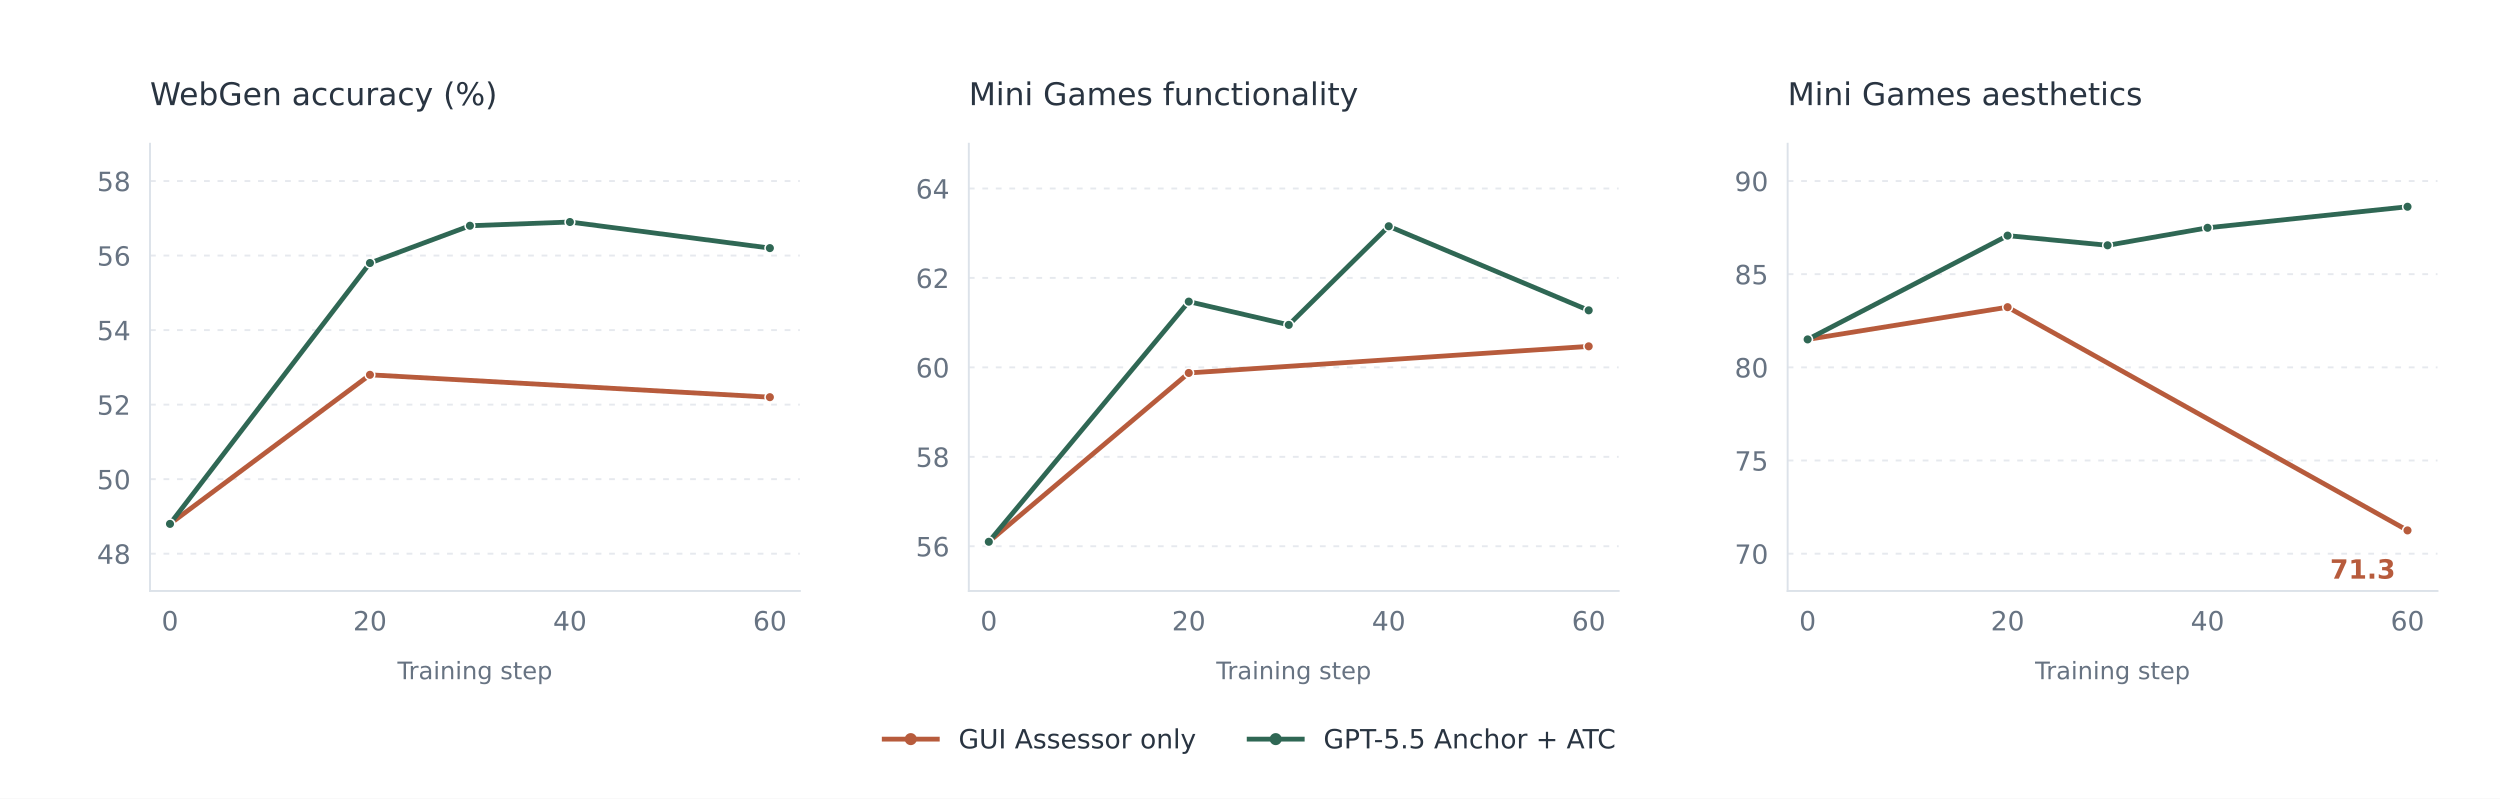
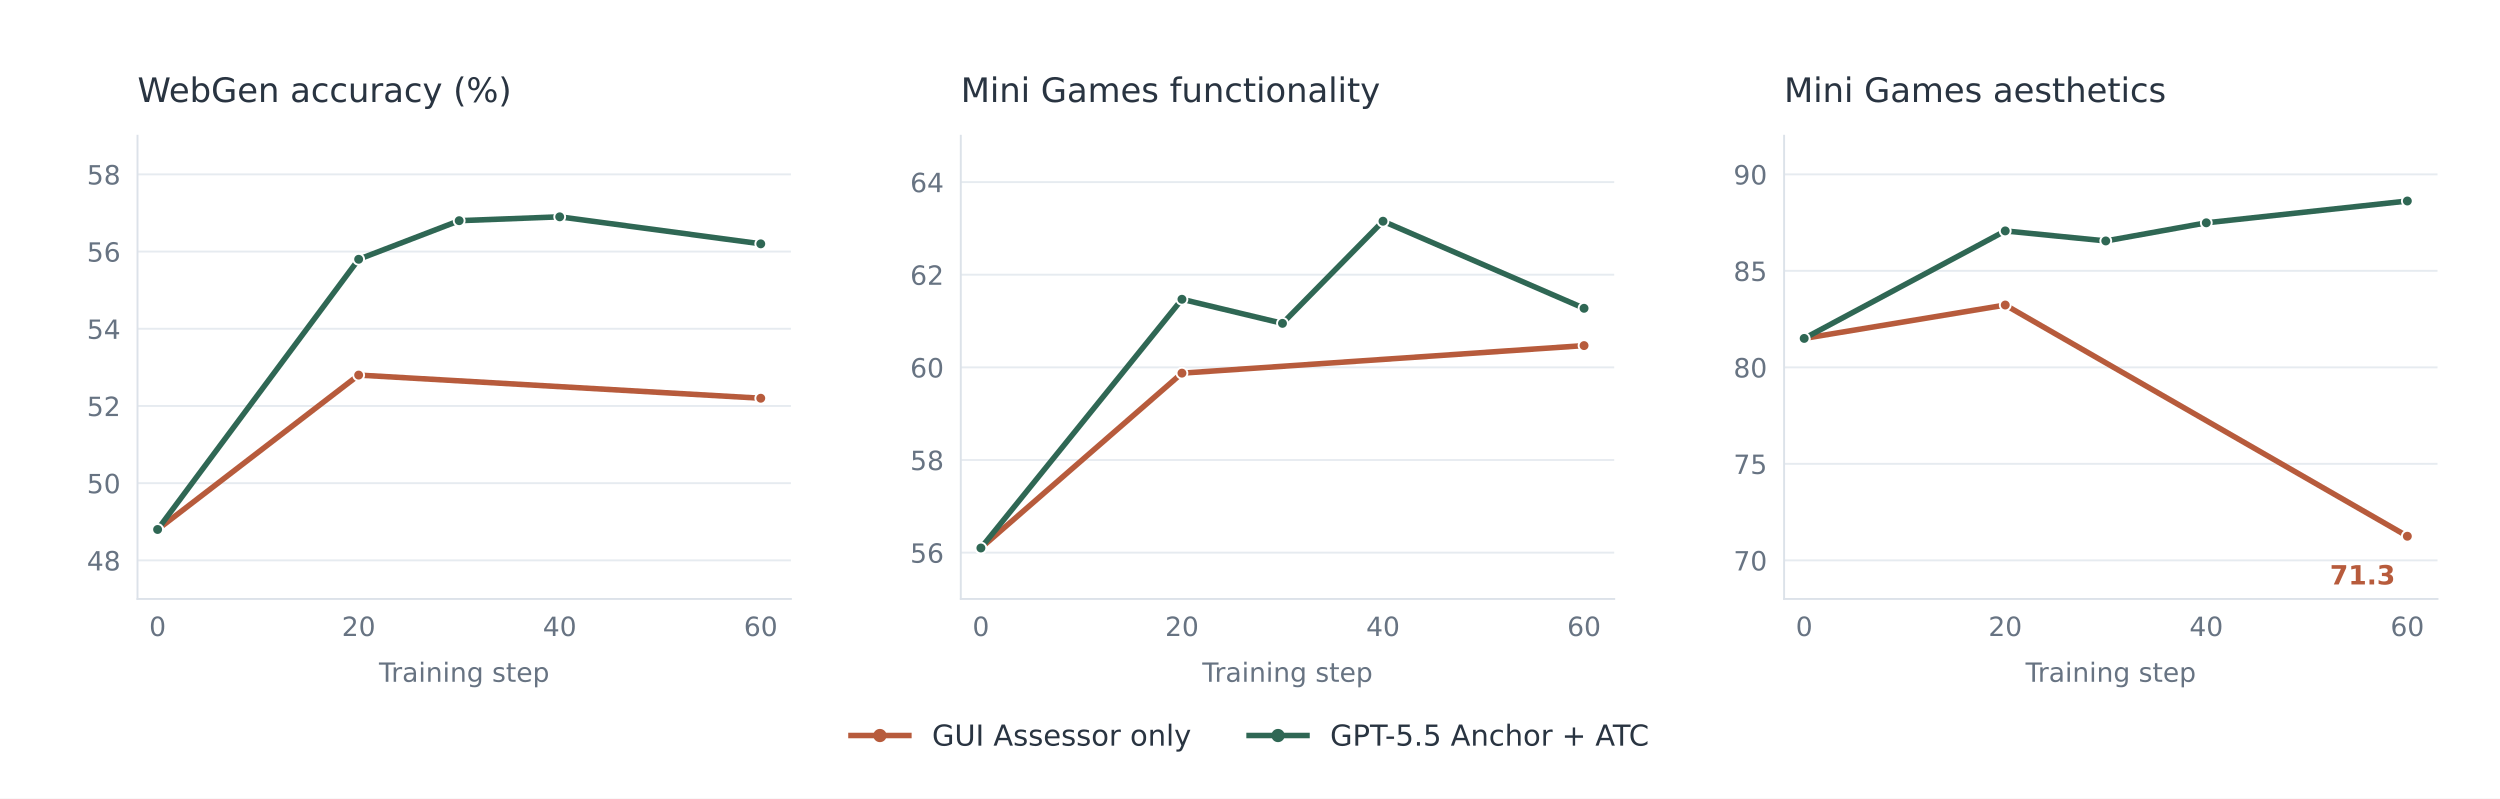
<svg xmlns="http://www.w3.org/2000/svg" xmlns:xlink="http://www.w3.org/1999/xlink" width="1036.8pt" height="331.2pt" viewBox="0 0 1036.8 331.2" version="1.1">
  <defs>
    <style type="text/css">*{stroke-linejoin: round; stroke-linecap: butt}</style>
  </defs>
  <g id="figure_1">
    <g id="patch_1">
-       <path d="M 0 331.2  L 1036.8 331.2  L 1036.8 0  L 0 0  z " style="fill: #ffffff" />
+       <path d="M 0 331.2 L 1036.8 331.2 L 1036.8 0 L 0 0 z " style="fill: #ffffff" />
    </g>
    <g id="axes_1">
      <g id="patch_2">
-         <path d="M 62.208 245.088  L 331.717 245.088  L 331.717 59.616  L 62.208 59.616  z " style="fill: #ffffff" />
+         <path d="M 57.024 248.4 L 328.006 248.4 L 328.006 56.304 L 57.024 56.304 z " style="fill: #ffffff" />
      </g>
      <g id="matplotlib.axis_1">
        <g id="xtick_1">
          <g id="line2d_1" />
          <g id="text_1">
-             <text style="font-size: 11px; font-family: 'DejaVu Sans'; text-anchor: middle; fill: #677382" x="70.501" y="261.445" transform="rotate(-0 70.50059 261.4454)">0</text>
+             <text style="font-size: 11px; font-family: 'DejaVu Sans'; text-anchor: middle; fill: #677382" x="65.362" y="263.757" transform="rotate(-0 65.3619 263.7574)">0</text>
          </g>
        </g>
        <g id="xtick_2">
          <g id="line2d_2" />
          <g id="text_2">
-             <text style="font-size: 11px; font-family: 'DejaVu Sans'; text-anchor: middle; fill: #677382" x="153.426" y="261.445" transform="rotate(-0 153.4265 261.4454)">20</text>
+             <text style="font-size: 11px; font-family: 'DejaVu Sans'; text-anchor: middle; fill: #677382" x="148.741" y="263.757" transform="rotate(-0 148.7409 263.7574)">20</text>
          </g>
        </g>
        <g id="xtick_3">
          <g id="line2d_3" />
          <g id="text_3">
-             <text style="font-size: 11px; font-family: 'DejaVu Sans'; text-anchor: middle; fill: #677382" x="236.352" y="261.445" transform="rotate(-0 236.3523 261.4454)">40</text>
+             <text style="font-size: 11px; font-family: 'DejaVu Sans'; text-anchor: middle; fill: #677382" x="232.12" y="263.757" transform="rotate(-0 232.1199 263.7574)">40</text>
          </g>
        </g>
        <g id="xtick_4">
          <g id="line2d_4" />
          <g id="text_4">
-             <text style="font-size: 11px; font-family: 'DejaVu Sans'; text-anchor: middle; fill: #677382" x="319.278" y="261.445" transform="rotate(-0 319.2782 261.4454)">60</text>
+             <text style="font-size: 11px; font-family: 'DejaVu Sans'; text-anchor: middle; fill: #677382" x="315.499" y="263.757" transform="rotate(-0 315.499 263.7574)">60</text>
          </g>
        </g>
        <g id="text_5">
-           <text style="font-size: 10px; font-family: 'DejaVu Sans'; text-anchor: middle; fill: #677382" x="196.963" y="281.686" transform="rotate(-0 196.9625 281.6864)">Training step</text>
+           <text style="font-size: 11px; font-family: 'DejaVu Sans'; text-anchor: middle; fill: #677382" x="192.515" y="282.758" transform="rotate(-0 192.5149 282.7583)">Training step</text>
        </g>
      </g>
      <g id="matplotlib.axis_2">
        <g id="ytick_1">
          <g id="line2d_5">
-             <path d="M 62.208 229.632  L 331.717 229.632  " clip-path="url(#p238cf17c41)" style="fill: none; stroke-dasharray: 2.4,3.2; stroke-dashoffset: 0; stroke: #e6e9ee; stroke-width: 0.8" />
+             <path d="M 57.024 232.392 L 328.006 232.392 " clip-path="url(#pb8d9d2888e)" style="fill: none; stroke: #e6ebf0; stroke-width: 0.8; stroke-linecap: square" />
          </g>
          <g id="line2d_6" />
          <g id="text_6">
-             <text style="font-size: 11px; font-family: 'DejaVu Sans'; text-anchor: end; fill: #677382" x="54.208" y="233.811" transform="rotate(-0 54.208 233.8107)">48</text>
+             <text style="font-size: 11px; font-family: 'DejaVu Sans'; text-anchor: end; fill: #677382" x="50.024" y="236.571" transform="rotate(-0 50.024 236.5707)">48</text>
          </g>
        </g>
        <g id="ytick_2">
          <g id="line2d_7">
-             <path d="M 62.208 198.72  L 331.717 198.72  " clip-path="url(#p238cf17c41)" style="fill: none; stroke-dasharray: 2.4,3.2; stroke-dashoffset: 0; stroke: #e6e9ee; stroke-width: 0.8" />
+             <path d="M 57.024 200.376 L 328.006 200.376 " clip-path="url(#pb8d9d2888e)" style="fill: none; stroke: #e6ebf0; stroke-width: 0.8; stroke-linecap: square" />
          </g>
          <g id="line2d_8" />
          <g id="text_7">
-             <text style="font-size: 11px; font-family: 'DejaVu Sans'; text-anchor: end; fill: #677382" x="54.208" y="202.899" transform="rotate(-0 54.208 202.8987)">50</text>
+             <text style="font-size: 11px; font-family: 'DejaVu Sans'; text-anchor: end; fill: #677382" x="50.024" y="204.555" transform="rotate(-0 50.024 204.5547)">50</text>
          </g>
        </g>
        <g id="ytick_3">
          <g id="line2d_9">
-             <path d="M 62.208 167.808  L 331.717 167.808  " clip-path="url(#p238cf17c41)" style="fill: none; stroke-dasharray: 2.4,3.2; stroke-dashoffset: 0; stroke: #e6e9ee; stroke-width: 0.8" />
+             <path d="M 57.024 168.36 L 328.006 168.36 " clip-path="url(#pb8d9d2888e)" style="fill: none; stroke: #e6ebf0; stroke-width: 0.8; stroke-linecap: square" />
          </g>
          <g id="line2d_10" />
          <g id="text_8">
-             <text style="font-size: 11px; font-family: 'DejaVu Sans'; text-anchor: end; fill: #677382" x="54.208" y="171.987" transform="rotate(-0 54.208 171.9867)">52</text>
+             <text style="font-size: 11px; font-family: 'DejaVu Sans'; text-anchor: end; fill: #677382" x="50.024" y="172.539" transform="rotate(-0 50.024 172.5387)">52</text>
          </g>
        </g>
        <g id="ytick_4">
          <g id="line2d_11">
-             <path d="M 62.208 136.896  L 331.717 136.896  " clip-path="url(#p238cf17c41)" style="fill: none; stroke-dasharray: 2.4,3.2; stroke-dashoffset: 0; stroke: #e6e9ee; stroke-width: 0.8" />
+             <path d="M 57.024 136.344 L 328.006 136.344 " clip-path="url(#pb8d9d2888e)" style="fill: none; stroke: #e6ebf0; stroke-width: 0.8; stroke-linecap: square" />
          </g>
          <g id="line2d_12" />
          <g id="text_9">
-             <text style="font-size: 11px; font-family: 'DejaVu Sans'; text-anchor: end; fill: #677382" x="54.208" y="141.075" transform="rotate(-0 54.208 141.0747)">54</text>
+             <text style="font-size: 11px; font-family: 'DejaVu Sans'; text-anchor: end; fill: #677382" x="50.024" y="140.523" transform="rotate(-0 50.024 140.5227)">54</text>
          </g>
        </g>
        <g id="ytick_5">
          <g id="line2d_13">
-             <path d="M 62.208 105.984  L 331.717 105.984  " clip-path="url(#p238cf17c41)" style="fill: none; stroke-dasharray: 2.4,3.2; stroke-dashoffset: 0; stroke: #e6e9ee; stroke-width: 0.8" />
+             <path d="M 57.024 104.328 L 328.006 104.328 " clip-path="url(#pb8d9d2888e)" style="fill: none; stroke: #e6ebf0; stroke-width: 0.8; stroke-linecap: square" />
          </g>
          <g id="line2d_14" />
          <g id="text_10">
-             <text style="font-size: 11px; font-family: 'DejaVu Sans'; text-anchor: end; fill: #677382" x="54.208" y="110.163" transform="rotate(-0 54.208 110.1627)">56</text>
+             <text style="font-size: 11px; font-family: 'DejaVu Sans'; text-anchor: end; fill: #677382" x="50.024" y="108.507" transform="rotate(-0 50.024 108.5067)">56</text>
          </g>
        </g>
        <g id="ytick_6">
          <g id="line2d_15">
-             <path d="M 62.208 75.072  L 331.717 75.072  " clip-path="url(#p238cf17c41)" style="fill: none; stroke-dasharray: 2.4,3.2; stroke-dashoffset: 0; stroke: #e6e9ee; stroke-width: 0.8" />
+             <path d="M 57.024 72.312 L 328.006 72.312 " clip-path="url(#pb8d9d2888e)" style="fill: none; stroke: #e6ebf0; stroke-width: 0.8; stroke-linecap: square" />
          </g>
          <g id="line2d_16" />
          <g id="text_11">
-             <text style="font-size: 11px; font-family: 'DejaVu Sans'; text-anchor: end; fill: #677382" x="54.208" y="79.251" transform="rotate(-0 54.208 79.25071)">58</text>
+             <text style="font-size: 11px; font-family: 'DejaVu Sans'; text-anchor: end; fill: #677382" x="50.024" y="76.491" transform="rotate(-0 50.024 76.49071)">58</text>
          </g>
        </g>
      </g>
      <g id="line2d_17">
-         <path d="M 70.501 217.267  L 153.426 155.443  L 319.278 164.717  " clip-path="url(#p238cf17c41)" style="fill: none; stroke: #b75b3c; stroke-width: 2; stroke-linecap: square" />
+         <path d="M 65.362 219.586 L 148.741 155.554 L 315.499 165.158 " clip-path="url(#pb8d9d2888e)" style="fill: none; stroke: #b75b3c; stroke-width: 2.3; stroke-linecap: square" />
        <defs>
-           <path id="m89776c0ab6" d="M 0 2  C 0.53 2 1.039 1.789 1.414 1.414  C 1.789 1.039 2 0.53 2 0  C 2 -0.53 1.789 -1.039 1.414 -1.414  C 1.039 -1.789 0.53 -2 0 -2  C -0.53 -2 -1.039 -1.789 -1.414 -1.414  C -1.789 -1.039 -2 -0.53 -2 0  C -2 0.53 -1.789 1.039 -1.414 1.414  C -1.039 1.789 -0.53 2 0 2  z " style="stroke: #ffffff; stroke-width: 0.65" />
+           <path id="m129fb8febe" d="M 0 2.25 C 0.597 2.25 1.169 2.013 1.591 1.591 C 2.013 1.169 2.25 0.597 2.25 0 C 2.25 -0.597 2.013 -1.169 1.591 -1.591 C 1.169 -2.013 0.597 -2.25 0 -2.25 C -0.597 -2.25 -1.169 -2.013 -1.591 -1.591 C -2.013 -1.169 -2.25 -0.597 -2.25 0 C -2.25 0.597 -2.013 1.169 -1.591 1.591 C -1.169 2.013 -0.597 2.25 0 2.25 z " style="stroke: #ffffff; stroke-width: 0.8" />
        </defs>
-         <g clip-path="url(#p238cf17c41)">
-           <use xlink:href="#m89776c0ab6" x="70.501" y="217.267" style="fill: #b75b3c; stroke: #ffffff; stroke-width: 0.65" />
-           <use xlink:href="#m89776c0ab6" x="153.426" y="155.443" style="fill: #b75b3c; stroke: #ffffff; stroke-width: 0.65" />
-           <use xlink:href="#m89776c0ab6" x="319.278" y="164.717" style="fill: #b75b3c; stroke: #ffffff; stroke-width: 0.65" />
+         <g clip-path="url(#pb8d9d2888e)">
+           <use xlink:href="#m129fb8febe" x="65.362" y="219.586" style="fill: #b75b3c; stroke: #ffffff; stroke-width: 0.8" />
+           <use xlink:href="#m129fb8febe" x="148.741" y="155.554" style="fill: #b75b3c; stroke: #ffffff; stroke-width: 0.8" />
+           <use xlink:href="#m129fb8febe" x="315.499" y="165.158" style="fill: #b75b3c; stroke: #ffffff; stroke-width: 0.8" />
        </g>
      </g>
      <g id="line2d_18">
-         <path d="M 70.501 217.267  L 153.426 109.075  L 194.889 93.619  L 236.352 92.074  L 319.278 102.893  " clip-path="url(#p238cf17c41)" style="fill: none; stroke: #2f6754; stroke-width: 2; stroke-linecap: square" />
+         <path d="M 65.362 219.586 L 148.741 107.53 L 190.43 91.522 L 232.12 89.921 L 315.499 101.126 " clip-path="url(#pb8d9d2888e)" style="fill: none; stroke: #2f6754; stroke-width: 2.3; stroke-linecap: square" />
        <defs>
-           <path id="m83a51e3c5e" d="M 0 2  C 0.53 2 1.039 1.789 1.414 1.414  C 1.789 1.039 2 0.53 2 0  C 2 -0.53 1.789 -1.039 1.414 -1.414  C 1.039 -1.789 0.53 -2 0 -2  C -0.53 -2 -1.039 -1.789 -1.414 -1.414  C -1.789 -1.039 -2 -0.53 -2 0  C -2 0.53 -1.789 1.039 -1.414 1.414  C -1.039 1.789 -0.53 2 0 2  z " style="stroke: #ffffff; stroke-width: 0.65" />
+           <path id="m60ae453fad" d="M 0 2.25 C 0.597 2.25 1.169 2.013 1.591 1.591 C 2.013 1.169 2.25 0.597 2.25 0 C 2.25 -0.597 2.013 -1.169 1.591 -1.591 C 1.169 -2.013 0.597 -2.25 0 -2.25 C -0.597 -2.25 -1.169 -2.013 -1.591 -1.591 C -2.013 -1.169 -2.25 -0.597 -2.25 0 C -2.25 0.597 -2.013 1.169 -1.591 1.591 C -1.169 2.013 -0.597 2.25 0 2.25 z " style="stroke: #ffffff; stroke-width: 0.8" />
        </defs>
-         <g clip-path="url(#p238cf17c41)">
-           <use xlink:href="#m83a51e3c5e" x="70.501" y="217.267" style="fill: #2f6754; stroke: #ffffff; stroke-width: 0.65" />
-           <use xlink:href="#m83a51e3c5e" x="153.426" y="109.075" style="fill: #2f6754; stroke: #ffffff; stroke-width: 0.65" />
-           <use xlink:href="#m83a51e3c5e" x="194.889" y="93.619" style="fill: #2f6754; stroke: #ffffff; stroke-width: 0.65" />
-           <use xlink:href="#m83a51e3c5e" x="236.352" y="92.074" style="fill: #2f6754; stroke: #ffffff; stroke-width: 0.65" />
-           <use xlink:href="#m83a51e3c5e" x="319.278" y="102.893" style="fill: #2f6754; stroke: #ffffff; stroke-width: 0.65" />
+         <g clip-path="url(#pb8d9d2888e)">
+           <use xlink:href="#m60ae453fad" x="65.362" y="219.586" style="fill: #2f6754; stroke: #ffffff; stroke-width: 0.8" />
+           <use xlink:href="#m60ae453fad" x="148.741" y="107.53" style="fill: #2f6754; stroke: #ffffff; stroke-width: 0.8" />
+           <use xlink:href="#m60ae453fad" x="190.43" y="91.522" style="fill: #2f6754; stroke: #ffffff; stroke-width: 0.8" />
+           <use xlink:href="#m60ae453fad" x="232.12" y="89.921" style="fill: #2f6754; stroke: #ffffff; stroke-width: 0.8" />
+           <use xlink:href="#m60ae453fad" x="315.499" y="101.126" style="fill: #2f6754; stroke: #ffffff; stroke-width: 0.8" />
        </g>
      </g>
      <g id="patch_3">
-         <path d="M 62.208 245.088  L 62.208 59.616  " style="fill: none; stroke: #dce2e9; stroke-width: 0.8; stroke-linejoin: miter; stroke-linecap: square" />
+         <path d="M 57.024 248.4 L 57.024 56.304 " style="fill: none; stroke: #dce2e9; stroke-width: 0.8; stroke-linejoin: miter; stroke-linecap: square" />
      </g>
      <g id="patch_4">
-         <path d="M 62.208 245.088  L 331.717 245.088  " style="fill: none; stroke: #dce2e9; stroke-width: 0.8; stroke-linejoin: miter; stroke-linecap: square" />
+         <path d="M 57.024 248.4 L 328.006 248.4 " style="fill: none; stroke: #dce2e9; stroke-width: 0.8; stroke-linejoin: miter; stroke-linecap: square" />
      </g>
      <g id="text_12">
-         <text style="font-weight: 500; font-size: 13px; font-family: 'DejaVu Sans'; text-anchor: start; fill: #293441" x="62.208" y="43.616" transform="rotate(-0 62.208 43.616)">WebGen accuracy (%)</text>
+         <text style="font-weight: 500; font-size: 14px; font-family: 'DejaVu Sans'; text-anchor: start; fill: #293441" x="57.024" y="42.304" transform="rotate(-0 57.024 42.304)">WebGen accuracy (%)</text>
      </g>
    </g>
    <g id="axes_2">
      <g id="patch_5">
-         <path d="M 401.789 245.088  L 671.299 245.088  L 671.299 59.616  L 401.789 59.616  z " style="fill: #ffffff" />
+         <path d="M 398.461 248.4 L 669.443 248.4 L 669.443 56.304 L 398.461 56.304 z " style="fill: #ffffff" />
      </g>
      <g id="matplotlib.axis_3">
        <g id="xtick_5">
          <g id="line2d_19" />
          <g id="text_13">
-             <text style="font-size: 11px; font-family: 'DejaVu Sans'; text-anchor: middle; fill: #677382" x="410.082" y="261.445" transform="rotate(-0 410.082 261.4454)">0</text>
+             <text style="font-size: 11px; font-family: 'DejaVu Sans'; text-anchor: middle; fill: #677382" x="406.799" y="263.757" transform="rotate(-0 406.799 263.7574)">0</text>
          </g>
        </g>
        <g id="xtick_6">
          <g id="line2d_20" />
          <g id="text_14">
-             <text style="font-size: 11px; font-family: 'DejaVu Sans'; text-anchor: middle; fill: #677382" x="493.008" y="261.445" transform="rotate(-0 493.0079 261.4454)">20</text>
+             <text style="font-size: 11px; font-family: 'DejaVu Sans'; text-anchor: middle; fill: #677382" x="490.178" y="263.757" transform="rotate(-0 490.178 263.7574)">20</text>
          </g>
        </g>
        <g id="xtick_7">
          <g id="line2d_21" />
          <g id="text_15">
-             <text style="font-size: 11px; font-family: 'DejaVu Sans'; text-anchor: middle; fill: #677382" x="575.934" y="261.445" transform="rotate(-0 575.9338 261.4454)">40</text>
+             <text style="font-size: 11px; font-family: 'DejaVu Sans'; text-anchor: middle; fill: #677382" x="573.557" y="263.757" transform="rotate(-0 573.557 263.7574)">40</text>
          </g>
        </g>
        <g id="xtick_8">
          <g id="line2d_22" />
          <g id="text_16">
-             <text style="font-size: 11px; font-family: 'DejaVu Sans'; text-anchor: middle; fill: #677382" x="658.86" y="261.445" transform="rotate(-0 658.8597 261.4454)">60</text>
+             <text style="font-size: 11px; font-family: 'DejaVu Sans'; text-anchor: middle; fill: #677382" x="656.936" y="263.757" transform="rotate(-0 656.9361 263.7574)">60</text>
          </g>
        </g>
        <g id="text_17">
-           <text style="font-size: 10px; font-family: 'DejaVu Sans'; text-anchor: middle; fill: #677382" x="536.544" y="281.686" transform="rotate(-0 536.544 281.6864)">Training step</text>
+           <text style="font-size: 11px; font-family: 'DejaVu Sans'; text-anchor: middle; fill: #677382" x="533.952" y="282.758" transform="rotate(-0 533.952 282.7583)">Training step</text>
        </g>
      </g>
      <g id="matplotlib.axis_4">
        <g id="ytick_7">
          <g id="line2d_23">
-             <path d="M 401.789 226.541  L 671.299 226.541  " clip-path="url(#p6701da260b)" style="fill: none; stroke-dasharray: 2.4,3.2; stroke-dashoffset: 0; stroke: #e6e9ee; stroke-width: 0.8" />
+             <path d="M 398.461 229.19 L 669.443 229.19 " clip-path="url(#pd27330fb56)" style="fill: none; stroke: #e6ebf0; stroke-width: 0.8; stroke-linecap: square" />
          </g>
          <g id="line2d_24" />
          <g id="text_18">
-             <text style="font-size: 11px; font-family: 'DejaVu Sans'; text-anchor: end; fill: #677382" x="393.789" y="230.72" transform="rotate(-0 393.7895 230.7195)">56</text>
+             <text style="font-size: 11px; font-family: 'DejaVu Sans'; text-anchor: end; fill: #677382" x="391.461" y="233.369" transform="rotate(-0 391.4611 233.3691)">56</text>
          </g>
        </g>
        <g id="ytick_8">
          <g id="line2d_25">
-             <path d="M 401.789 189.446  L 671.299 189.446  " clip-path="url(#p6701da260b)" style="fill: none; stroke-dasharray: 2.4,3.2; stroke-dashoffset: 0; stroke: #e6e9ee; stroke-width: 0.8" />
+             <path d="M 398.461 190.771 L 669.443 190.771 " clip-path="url(#pd27330fb56)" style="fill: none; stroke: #e6ebf0; stroke-width: 0.8; stroke-linecap: square" />
          </g>
          <g id="line2d_26" />
          <g id="text_19">
-             <text style="font-size: 11px; font-family: 'DejaVu Sans'; text-anchor: end; fill: #677382" x="393.789" y="193.625" transform="rotate(-0 393.7895 193.6251)">58</text>
+             <text style="font-size: 11px; font-family: 'DejaVu Sans'; text-anchor: end; fill: #677382" x="391.461" y="194.95" transform="rotate(-0 391.4611 194.9499)">58</text>
          </g>
        </g>
        <g id="ytick_9">
          <g id="line2d_27">
-             <path d="M 401.789 152.352  L 671.299 152.352  " clip-path="url(#p6701da260b)" style="fill: none; stroke-dasharray: 2.4,3.2; stroke-dashoffset: 0; stroke: #e6e9ee; stroke-width: 0.8" />
+             <path d="M 398.461 152.352 L 669.443 152.352 " clip-path="url(#pd27330fb56)" style="fill: none; stroke: #e6ebf0; stroke-width: 0.8; stroke-linecap: square" />
          </g>
          <g id="line2d_28" />
          <g id="text_20">
-             <text style="font-size: 11px; font-family: 'DejaVu Sans'; text-anchor: end; fill: #677382" x="393.789" y="156.531" transform="rotate(-0 393.7895 156.5307)">60</text>
+             <text style="font-size: 11px; font-family: 'DejaVu Sans'; text-anchor: end; fill: #677382" x="391.461" y="156.531" transform="rotate(-0 391.4611 156.5307)">60</text>
          </g>
        </g>
        <g id="ytick_10">
          <g id="line2d_29">
-             <path d="M 401.789 115.258  L 671.299 115.258  " clip-path="url(#p6701da260b)" style="fill: none; stroke-dasharray: 2.4,3.2; stroke-dashoffset: 0; stroke: #e6e9ee; stroke-width: 0.8" />
+             <path d="M 398.461 113.933 L 669.443 113.933 " clip-path="url(#pd27330fb56)" style="fill: none; stroke: #e6ebf0; stroke-width: 0.8; stroke-linecap: square" />
          </g>
          <g id="line2d_30" />
          <g id="text_21">
-             <text style="font-size: 11px; font-family: 'DejaVu Sans'; text-anchor: end; fill: #677382" x="393.789" y="119.436" transform="rotate(-0 393.7895 119.4363)">62</text>
+             <text style="font-size: 11px; font-family: 'DejaVu Sans'; text-anchor: end; fill: #677382" x="391.461" y="118.112" transform="rotate(-0 391.4611 118.1115)">62</text>
          </g>
        </g>
        <g id="ytick_11">
          <g id="line2d_31">
-             <path d="M 401.789 78.163  L 671.299 78.163  " clip-path="url(#p6701da260b)" style="fill: none; stroke-dasharray: 2.4,3.2; stroke-dashoffset: 0; stroke: #e6e9ee; stroke-width: 0.8" />
+             <path d="M 398.461 75.514 L 669.443 75.514 " clip-path="url(#pd27330fb56)" style="fill: none; stroke: #e6ebf0; stroke-width: 0.8; stroke-linecap: square" />
          </g>
          <g id="line2d_32" />
          <g id="text_22">
-             <text style="font-size: 11px; font-family: 'DejaVu Sans'; text-anchor: end; fill: #677382" x="393.789" y="82.342" transform="rotate(-0 393.7895 82.34191)">64</text>
+             <text style="font-size: 11px; font-family: 'DejaVu Sans'; text-anchor: end; fill: #677382" x="391.461" y="79.692" transform="rotate(-0 391.4611 79.69231)">64</text>
          </g>
        </g>
      </g>
      <g id="line2d_33">
-         <path d="M 410.082 224.686  L 493.008 154.67  L 658.86 143.635  " clip-path="url(#p6701da260b)" style="fill: none; stroke: #b75b3c; stroke-width: 2; stroke-linecap: square" />
-         <g clip-path="url(#p6701da260b)">
-           <use xlink:href="#m89776c0ab6" x="410.082" y="224.686" style="fill: #b75b3c; stroke: #ffffff; stroke-width: 0.65" />
-           <use xlink:href="#m89776c0ab6" x="493.008" y="154.67" style="fill: #b75b3c; stroke: #ffffff; stroke-width: 0.65" />
-           <use xlink:href="#m89776c0ab6" x="658.86" y="143.635" style="fill: #b75b3c; stroke: #ffffff; stroke-width: 0.65" />
+         <path d="M 406.799 227.269 L 490.178 154.753 L 656.936 143.323 " clip-path="url(#pd27330fb56)" style="fill: none; stroke: #b75b3c; stroke-width: 2.3; stroke-linecap: square" />
+         <g clip-path="url(#pd27330fb56)">
+           <use xlink:href="#m129fb8febe" x="406.799" y="227.269" style="fill: #b75b3c; stroke: #ffffff; stroke-width: 0.8" />
+           <use xlink:href="#m129fb8febe" x="490.178" y="154.753" style="fill: #b75b3c; stroke: #ffffff; stroke-width: 0.8" />
+           <use xlink:href="#m129fb8febe" x="656.936" y="143.323" style="fill: #b75b3c; stroke: #ffffff; stroke-width: 0.8" />
        </g>
      </g>
      <g id="line2d_34">
-         <path d="M 410.082 224.686  L 493.008 125.088  L 534.471 134.732  L 575.934 93.836  L 658.86 128.704  " clip-path="url(#p6701da260b)" style="fill: none; stroke: #2f6754; stroke-width: 2; stroke-linecap: square" />
-         <g clip-path="url(#p6701da260b)">
-           <use xlink:href="#m83a51e3c5e" x="410.082" y="224.686" style="fill: #2f6754; stroke: #ffffff; stroke-width: 0.65" />
-           <use xlink:href="#m83a51e3c5e" x="493.008" y="125.088" style="fill: #2f6754; stroke: #ffffff; stroke-width: 0.65" />
-           <use xlink:href="#m83a51e3c5e" x="534.471" y="134.732" style="fill: #2f6754; stroke: #ffffff; stroke-width: 0.65" />
-           <use xlink:href="#m83a51e3c5e" x="575.934" y="93.836" style="fill: #2f6754; stroke: #ffffff; stroke-width: 0.65" />
-           <use xlink:href="#m83a51e3c5e" x="658.86" y="128.704" style="fill: #2f6754; stroke: #ffffff; stroke-width: 0.65" />
+         <path d="M 406.799 227.269 L 490.178 124.114 L 531.868 134.103 L 573.557 91.746 L 656.936 127.86 " clip-path="url(#pd27330fb56)" style="fill: none; stroke: #2f6754; stroke-width: 2.3; stroke-linecap: square" />
+         <g clip-path="url(#pd27330fb56)">
+           <use xlink:href="#m60ae453fad" x="406.799" y="227.269" style="fill: #2f6754; stroke: #ffffff; stroke-width: 0.8" />
+           <use xlink:href="#m60ae453fad" x="490.178" y="124.114" style="fill: #2f6754; stroke: #ffffff; stroke-width: 0.8" />
+           <use xlink:href="#m60ae453fad" x="531.868" y="134.103" style="fill: #2f6754; stroke: #ffffff; stroke-width: 0.8" />
+           <use xlink:href="#m60ae453fad" x="573.557" y="91.746" style="fill: #2f6754; stroke: #ffffff; stroke-width: 0.8" />
+           <use xlink:href="#m60ae453fad" x="656.936" y="127.86" style="fill: #2f6754; stroke: #ffffff; stroke-width: 0.8" />
        </g>
      </g>
      <g id="patch_6">
-         <path d="M 401.789 245.088  L 401.789 59.616  " style="fill: none; stroke: #dce2e9; stroke-width: 0.8; stroke-linejoin: miter; stroke-linecap: square" />
+         <path d="M 398.461 248.4 L 398.461 56.304 " style="fill: none; stroke: #dce2e9; stroke-width: 0.8; stroke-linejoin: miter; stroke-linecap: square" />
      </g>
      <g id="patch_7">
-         <path d="M 401.789 245.088  L 671.299 245.088  " style="fill: none; stroke: #dce2e9; stroke-width: 0.8; stroke-linejoin: miter; stroke-linecap: square" />
+         <path d="M 398.461 248.4 L 669.443 248.4 " style="fill: none; stroke: #dce2e9; stroke-width: 0.8; stroke-linejoin: miter; stroke-linecap: square" />
      </g>
      <g id="text_23">
-         <text style="font-weight: 500; font-size: 13px; font-family: 'DejaVu Sans'; text-anchor: start; fill: #293441" x="401.789" y="43.616" transform="rotate(-0 401.7895 43.616)">Mini Games functionality</text>
+         <text style="font-weight: 500; font-size: 14px; font-family: 'DejaVu Sans'; text-anchor: start; fill: #293441" x="398.461" y="42.304" transform="rotate(-0 398.4611 42.304)">Mini Games functionality</text>
      </g>
    </g>
    <g id="axes_3">
      <g id="patch_8">
-         <path d="M 741.371 245.088  L 1010.88 245.088  L 1010.88 59.616  L 741.371 59.616  z " style="fill: #ffffff" />
+         <path d="M 739.898 248.4 L 1010.88 248.4 L 1010.88 56.304 L 739.898 56.304 z " style="fill: #ffffff" />
      </g>
      <g id="matplotlib.axis_5">
        <g id="xtick_9">
          <g id="line2d_35" />
          <g id="text_24">
-             <text style="font-size: 11px; font-family: 'DejaVu Sans'; text-anchor: middle; fill: #677382" x="749.663" y="261.445" transform="rotate(-0 749.6635 261.4454)">0</text>
+             <text style="font-size: 11px; font-family: 'DejaVu Sans'; text-anchor: middle; fill: #677382" x="748.236" y="263.757" transform="rotate(-0 748.2361 263.7574)">0</text>
          </g>
        </g>
        <g id="xtick_10">
          <g id="line2d_36" />
          <g id="text_25">
-             <text style="font-size: 11px; font-family: 'DejaVu Sans'; text-anchor: middle; fill: #677382" x="832.589" y="261.445" transform="rotate(-0 832.5894 261.4454)">20</text>
+             <text style="font-size: 11px; font-family: 'DejaVu Sans'; text-anchor: middle; fill: #677382" x="831.615" y="263.757" transform="rotate(-0 831.6151 263.7574)">20</text>
          </g>
        </g>
        <g id="xtick_11">
          <g id="line2d_37" />
          <g id="text_26">
-             <text style="font-size: 11px; font-family: 'DejaVu Sans'; text-anchor: middle; fill: #677382" x="915.515" y="261.445" transform="rotate(-0 915.5152 261.4454)">40</text>
+             <text style="font-size: 11px; font-family: 'DejaVu Sans'; text-anchor: middle; fill: #677382" x="914.994" y="263.757" transform="rotate(-0 914.9941 263.7574)">40</text>
          </g>
        </g>
        <g id="xtick_12">
          <g id="line2d_38" />
          <g id="text_27">
-             <text style="font-size: 11px; font-family: 'DejaVu Sans'; text-anchor: middle; fill: #677382" x="998.441" y="261.445" transform="rotate(-0 998.4411 261.4454)">60</text>
+             <text style="font-size: 11px; font-family: 'DejaVu Sans'; text-anchor: middle; fill: #677382" x="998.373" y="263.757" transform="rotate(-0 998.3731 263.7574)">60</text>
          </g>
        </g>
        <g id="text_28">
-           <text style="font-size: 10px; font-family: 'DejaVu Sans'; text-anchor: middle; fill: #677382" x="876.125" y="281.686" transform="rotate(-0 876.1255 281.6864)">Training step</text>
+           <text style="font-size: 11px; font-family: 'DejaVu Sans'; text-anchor: middle; fill: #677382" x="875.389" y="282.758" transform="rotate(-0 875.3891 282.7583)">Training step</text>
        </g>
      </g>
      <g id="matplotlib.axis_6">
        <g id="ytick_12">
          <g id="line2d_39">
-             <path d="M 741.371 229.632  L 1010.88 229.632  " clip-path="url(#pe3543b9a7e)" style="fill: none; stroke-dasharray: 2.4,3.2; stroke-dashoffset: 0; stroke: #e6e9ee; stroke-width: 0.8" />
+             <path d="M 739.898 232.392 L 1010.88 232.392 " clip-path="url(#pac21b2e6f2)" style="fill: none; stroke: #e6ebf0; stroke-width: 0.8; stroke-linecap: square" />
          </g>
          <g id="line2d_40" />
          <g id="text_29">
-             <text style="font-size: 11px; font-family: 'DejaVu Sans'; text-anchor: end; fill: #677382" x="733.371" y="233.811" transform="rotate(-0 733.3709 233.8107)">70</text>
+             <text style="font-size: 11px; font-family: 'DejaVu Sans'; text-anchor: end; fill: #677382" x="732.898" y="236.571" transform="rotate(-0 732.8982 236.5707)">70</text>
          </g>
        </g>
        <g id="ytick_13">
          <g id="line2d_41">
-             <path d="M 741.371 190.992  L 1010.88 190.992  " clip-path="url(#pe3543b9a7e)" style="fill: none; stroke-dasharray: 2.4,3.2; stroke-dashoffset: 0; stroke: #e6e9ee; stroke-width: 0.8" />
+             <path d="M 739.898 192.372 L 1010.88 192.372 " clip-path="url(#pac21b2e6f2)" style="fill: none; stroke: #e6ebf0; stroke-width: 0.8; stroke-linecap: square" />
          </g>
          <g id="line2d_42" />
          <g id="text_30">
-             <text style="font-size: 11px; font-family: 'DejaVu Sans'; text-anchor: end; fill: #677382" x="733.371" y="195.171" transform="rotate(-0 733.3709 195.1707)">75</text>
+             <text style="font-size: 11px; font-family: 'DejaVu Sans'; text-anchor: end; fill: #677382" x="732.898" y="196.551" transform="rotate(-0 732.8982 196.5507)">75</text>
          </g>
        </g>
        <g id="ytick_14">
          <g id="line2d_43">
-             <path d="M 741.371 152.352  L 1010.88 152.352  " clip-path="url(#pe3543b9a7e)" style="fill: none; stroke-dasharray: 2.4,3.2; stroke-dashoffset: 0; stroke: #e6e9ee; stroke-width: 0.8" />
+             <path d="M 739.898 152.352 L 1010.88 152.352 " clip-path="url(#pac21b2e6f2)" style="fill: none; stroke: #e6ebf0; stroke-width: 0.8; stroke-linecap: square" />
          </g>
          <g id="line2d_44" />
          <g id="text_31">
-             <text style="font-size: 11px; font-family: 'DejaVu Sans'; text-anchor: end; fill: #677382" x="733.371" y="156.531" transform="rotate(-0 733.3709 156.5307)">80</text>
+             <text style="font-size: 11px; font-family: 'DejaVu Sans'; text-anchor: end; fill: #677382" x="732.898" y="156.531" transform="rotate(-0 732.8982 156.5307)">80</text>
          </g>
        </g>
        <g id="ytick_15">
          <g id="line2d_45">
-             <path d="M 741.371 113.712  L 1010.88 113.712  " clip-path="url(#pe3543b9a7e)" style="fill: none; stroke-dasharray: 2.4,3.2; stroke-dashoffset: 0; stroke: #e6e9ee; stroke-width: 0.8" />
+             <path d="M 739.898 112.332 L 1010.88 112.332 " clip-path="url(#pac21b2e6f2)" style="fill: none; stroke: #e6ebf0; stroke-width: 0.8; stroke-linecap: square" />
          </g>
          <g id="line2d_46" />
          <g id="text_32">
-             <text style="font-size: 11px; font-family: 'DejaVu Sans'; text-anchor: end; fill: #677382" x="733.371" y="117.891" transform="rotate(-0 733.3709 117.8907)">85</text>
+             <text style="font-size: 11px; font-family: 'DejaVu Sans'; text-anchor: end; fill: #677382" x="732.898" y="116.511" transform="rotate(-0 732.8982 116.5107)">85</text>
          </g>
        </g>
        <g id="ytick_16">
          <g id="line2d_47">
-             <path d="M 741.371 75.072  L 1010.88 75.072  " clip-path="url(#pe3543b9a7e)" style="fill: none; stroke-dasharray: 2.4,3.2; stroke-dashoffset: 0; stroke: #e6e9ee; stroke-width: 0.8" />
+             <path d="M 739.898 72.312 L 1010.88 72.312 " clip-path="url(#pac21b2e6f2)" style="fill: none; stroke: #e6ebf0; stroke-width: 0.8; stroke-linecap: square" />
          </g>
          <g id="line2d_48" />
          <g id="text_33">
-             <text style="font-size: 11px; font-family: 'DejaVu Sans'; text-anchor: end; fill: #677382" x="733.371" y="79.251" transform="rotate(-0 733.3709 79.25071)">90</text>
+             <text style="font-size: 11px; font-family: 'DejaVu Sans'; text-anchor: end; fill: #677382" x="732.898" y="76.491" transform="rotate(-0 732.8982 76.49071)">90</text>
          </g>
        </g>
      </g>
      <g id="line2d_49">
-         <path d="M 749.663 140.76  L 832.589 127.391  L 998.441 219.972  " clip-path="url(#pe3543b9a7e)" style="fill: none; stroke: #b75b3c; stroke-width: 2; stroke-linecap: square" />
-         <g clip-path="url(#pe3543b9a7e)">
-           <use xlink:href="#m89776c0ab6" x="749.663" y="140.76" style="fill: #b75b3c; stroke: #ffffff; stroke-width: 0.65" />
-           <use xlink:href="#m89776c0ab6" x="832.589" y="127.391" style="fill: #b75b3c; stroke: #ffffff; stroke-width: 0.65" />
-           <use xlink:href="#m89776c0ab6" x="998.441" y="219.972" style="fill: #b75b3c; stroke: #ffffff; stroke-width: 0.65" />
+         <path d="M 748.236 140.346 L 831.615 126.499 L 998.373 222.387 " clip-path="url(#pac21b2e6f2)" style="fill: none; stroke: #b75b3c; stroke-width: 2.3; stroke-linecap: square" />
+         <g clip-path="url(#pac21b2e6f2)">
+           <use xlink:href="#m129fb8febe" x="748.236" y="140.346" style="fill: #b75b3c; stroke: #ffffff; stroke-width: 0.8" />
+           <use xlink:href="#m129fb8febe" x="831.615" y="126.499" style="fill: #b75b3c; stroke: #ffffff; stroke-width: 0.8" />
+           <use xlink:href="#m129fb8febe" x="998.373" y="222.387" style="fill: #b75b3c; stroke: #ffffff; stroke-width: 0.8" />
        </g>
      </g>
      <g id="line2d_50">
-         <path d="M 749.663 140.76  L 832.589 97.715  L 874.052 101.734  L 915.515 94.469  L 998.441 85.737  " clip-path="url(#pe3543b9a7e)" style="fill: none; stroke: #2f6754; stroke-width: 2; stroke-linecap: square" />
-         <g clip-path="url(#pe3543b9a7e)">
-           <use xlink:href="#m83a51e3c5e" x="749.663" y="140.76" style="fill: #2f6754; stroke: #ffffff; stroke-width: 0.65" />
-           <use xlink:href="#m83a51e3c5e" x="832.589" y="97.715" style="fill: #2f6754; stroke: #ffffff; stroke-width: 0.65" />
-           <use xlink:href="#m83a51e3c5e" x="874.052" y="101.734" style="fill: #2f6754; stroke: #ffffff; stroke-width: 0.65" />
-           <use xlink:href="#m83a51e3c5e" x="915.515" y="94.469" style="fill: #2f6754; stroke: #ffffff; stroke-width: 0.65" />
-           <use xlink:href="#m83a51e3c5e" x="998.441" y="85.737" style="fill: #2f6754; stroke: #ffffff; stroke-width: 0.65" />
+         <path d="M 748.236 140.346 L 831.615 95.764 L 873.305 99.926 L 914.994 92.402 L 998.373 83.358 " clip-path="url(#pac21b2e6f2)" style="fill: none; stroke: #2f6754; stroke-width: 2.3; stroke-linecap: square" />
+         <g clip-path="url(#pac21b2e6f2)">
+           <use xlink:href="#m60ae453fad" x="748.236" y="140.346" style="fill: #2f6754; stroke: #ffffff; stroke-width: 0.8" />
+           <use xlink:href="#m60ae453fad" x="831.615" y="95.764" style="fill: #2f6754; stroke: #ffffff; stroke-width: 0.8" />
+           <use xlink:href="#m60ae453fad" x="873.305" y="99.926" style="fill: #2f6754; stroke: #ffffff; stroke-width: 0.8" />
+           <use xlink:href="#m60ae453fad" x="914.994" y="92.402" style="fill: #2f6754; stroke: #ffffff; stroke-width: 0.8" />
+           <use xlink:href="#m60ae453fad" x="998.373" y="83.358" style="fill: #2f6754; stroke: #ffffff; stroke-width: 0.8" />
        </g>
      </g>
      <g id="patch_9">
-         <path d="M 741.371 245.088  L 741.371 59.616  " style="fill: none; stroke: #dce2e9; stroke-width: 0.8; stroke-linejoin: miter; stroke-linecap: square" />
+         <path d="M 739.898 248.4 L 739.898 56.304 " style="fill: none; stroke: #dce2e9; stroke-width: 0.8; stroke-linejoin: miter; stroke-linecap: square" />
      </g>
      <g id="patch_10">
-         <path d="M 741.371 245.088  L 1010.88 245.088  " style="fill: none; stroke: #dce2e9; stroke-width: 0.8; stroke-linejoin: miter; stroke-linecap: square" />
+         <path d="M 739.898 248.4 L 1010.88 248.4 " style="fill: none; stroke: #dce2e9; stroke-width: 0.8; stroke-linejoin: miter; stroke-linecap: square" />
      </g>
      <g id="text_34">
-         <text style="font-weight: 700; font-size: 11px; font-family: 'DejaVu Sans'; text-anchor: end; fill: #b75b3c" x="993.441" y="239.972" transform="rotate(-0 993.4411 239.972)">71.3</text>
+         <text style="font-weight: 700; font-size: 11px; font-family: 'DejaVu Sans'; text-anchor: end; fill: #b75b3c" x="993.373" y="242.387" transform="rotate(-0 993.3731 242.387)">71.3</text>
      </g>
      <g id="text_35">
-         <text style="font-weight: 500; font-size: 13px; font-family: 'DejaVu Sans'; text-anchor: start; fill: #293441" x="741.371" y="43.616" transform="rotate(-0 741.3709 43.616)">Mini Games aesthetics</text>
+         <text style="font-weight: 500; font-size: 14px; font-family: 'DejaVu Sans'; text-anchor: start; fill: #293441" x="739.898" y="42.304" transform="rotate(-0 739.8982 42.304)">Mini Games aesthetics</text>
      </g>
    </g>
    <g id="legend_1">
      <g id="line2d_51">
-         <path d="M 366.713 306.527  L 377.713 306.527  L 388.713 306.527  " style="fill: none; stroke: #b75b3c; stroke-width: 2; stroke-linecap: square" />
+         <path d="M 352.924 305.037 L 364.924 305.037 L 376.924 305.037 " style="fill: none; stroke: #b75b3c; stroke-width: 2.3; stroke-linecap: square" />
        <defs>
-           <path id="m396ba85ad2" d="M 0 2  C 0.53 2 1.039 1.789 1.414 1.414  C 1.789 1.039 2 0.53 2 0  C 2 -0.53 1.789 -1.039 1.414 -1.414  C 1.039 -1.789 0.53 -2 0 -2  C -0.53 -2 -1.039 -1.789 -1.414 -1.414  C -1.789 -1.039 -2 -0.53 -2 0  C -2 0.53 -1.789 1.039 -1.414 1.414  C -1.039 1.789 -0.53 2 0 2  z " style="stroke: #b75b3c" />
+           <path id="m9bca2b5d51" d="M 0 2.25 C 0.597 2.25 1.169 2.013 1.591 1.591 C 2.013 1.169 2.25 0.597 2.25 0 C 2.25 -0.597 2.013 -1.169 1.591 -1.591 C 1.169 -2.013 0.597 -2.25 0 -2.25 C -0.597 -2.25 -1.169 -2.013 -1.591 -1.591 C -2.013 -1.169 -2.25 -0.597 -2.25 0 C -2.25 0.597 -2.013 1.169 -1.591 1.591 C -1.169 2.013 -0.597 2.25 0 2.25 z " style="stroke: #b75b3c" />
        </defs>
        <g>
-           <use xlink:href="#m396ba85ad2" x="377.713" y="306.527" style="fill: #b75b3c; stroke: #b75b3c" />
+           <use xlink:href="#m9bca2b5d51" x="364.924" y="305.037" style="fill: #b75b3c; stroke: #b75b3c" />
        </g>
      </g>
      <g id="text_36">
-         <text style="font-size: 11px; font-family: 'DejaVu Sans'; text-anchor: start; fill: #293441" x="397.513" y="310.377" transform="rotate(-0 397.5134 310.3774)">GUI Assessor only</text>
+         <text style="font-size: 12px; font-family: 'DejaVu Sans'; text-anchor: start; fill: #293441" x="386.524" y="309.237" transform="rotate(-0 386.5238 309.2372)">GUI Assessor only</text>
      </g>
      <g id="line2d_52">
-         <path d="M 518.06 306.527  L 529.06 306.527  L 540.06 306.527  " style="fill: none; stroke: #2f6754; stroke-width: 2; stroke-linecap: square" />
+         <path d="M 518.029 305.037 L 530.029 305.037 L 542.029 305.037 " style="fill: none; stroke: #2f6754; stroke-width: 2.3; stroke-linecap: square" />
        <defs>
-           <path id="ma5ec1d1add" d="M 0 2  C 0.53 2 1.039 1.789 1.414 1.414  C 1.789 1.039 2 0.53 2 0  C 2 -0.53 1.789 -1.039 1.414 -1.414  C 1.039 -1.789 0.53 -2 0 -2  C -0.53 -2 -1.039 -1.789 -1.414 -1.414  C -1.789 -1.039 -2 -0.53 -2 0  C -2 0.53 -1.789 1.039 -1.414 1.414  C -1.039 1.789 -0.53 2 0 2  z " style="stroke: #2f6754" />
+           <path id="m99ec0e29bd" d="M 0 2.25 C 0.597 2.25 1.169 2.013 1.591 1.591 C 2.013 1.169 2.25 0.597 2.25 0 C 2.25 -0.597 2.013 -1.169 1.591 -1.591 C 1.169 -2.013 0.597 -2.25 0 -2.25 C -0.597 -2.25 -1.169 -2.013 -1.591 -1.591 C -2.013 -1.169 -2.25 -0.597 -2.25 0 C -2.25 0.597 -2.013 1.169 -1.591 1.591 C -1.169 2.013 -0.597 2.25 0 2.25 z " style="stroke: #2f6754" />
        </defs>
        <g>
-           <use xlink:href="#ma5ec1d1add" x="529.06" y="306.527" style="fill: #2f6754; stroke: #2f6754" />
+           <use xlink:href="#m99ec0e29bd" x="530.029" y="305.037" style="fill: #2f6754; stroke: #2f6754" />
        </g>
      </g>
      <g id="text_37">
-         <text style="font-size: 11px; font-family: 'DejaVu Sans'; text-anchor: start; fill: #293441" x="548.86" y="310.377" transform="rotate(-0 548.8597 310.3774)">GPT-5.5 Anchor + ATC</text>
+         <text style="font-size: 12px; font-family: 'DejaVu Sans'; text-anchor: start; fill: #293441" x="551.629" y="309.237" transform="rotate(-0 551.6287 309.2372)">GPT-5.5 Anchor + ATC</text>
      </g>
    </g>
  </g>
  <defs>
-     <clipPath id="p238cf17c41">
-       <rect x="62.208" y="59.616" width="269.509" height="185.472" />
+     <clipPath id="pb8d9d2888e">
+       <rect x="57.024" y="56.304" width="270.982" height="192.096" />
    </clipPath>
-     <clipPath id="p6701da260b">
-       <rect x="401.789" y="59.616" width="269.509" height="185.472" />
+     <clipPath id="pd27330fb56">
+       <rect x="398.461" y="56.304" width="270.982" height="192.096" />
    </clipPath>
-     <clipPath id="pe3543b9a7e">
-       <rect x="741.371" y="59.616" width="269.509" height="185.472" />
+     <clipPath id="pac21b2e6f2">
+       <rect x="739.898" y="56.304" width="270.982" height="192.096" />
    </clipPath>
  </defs>
</svg>
